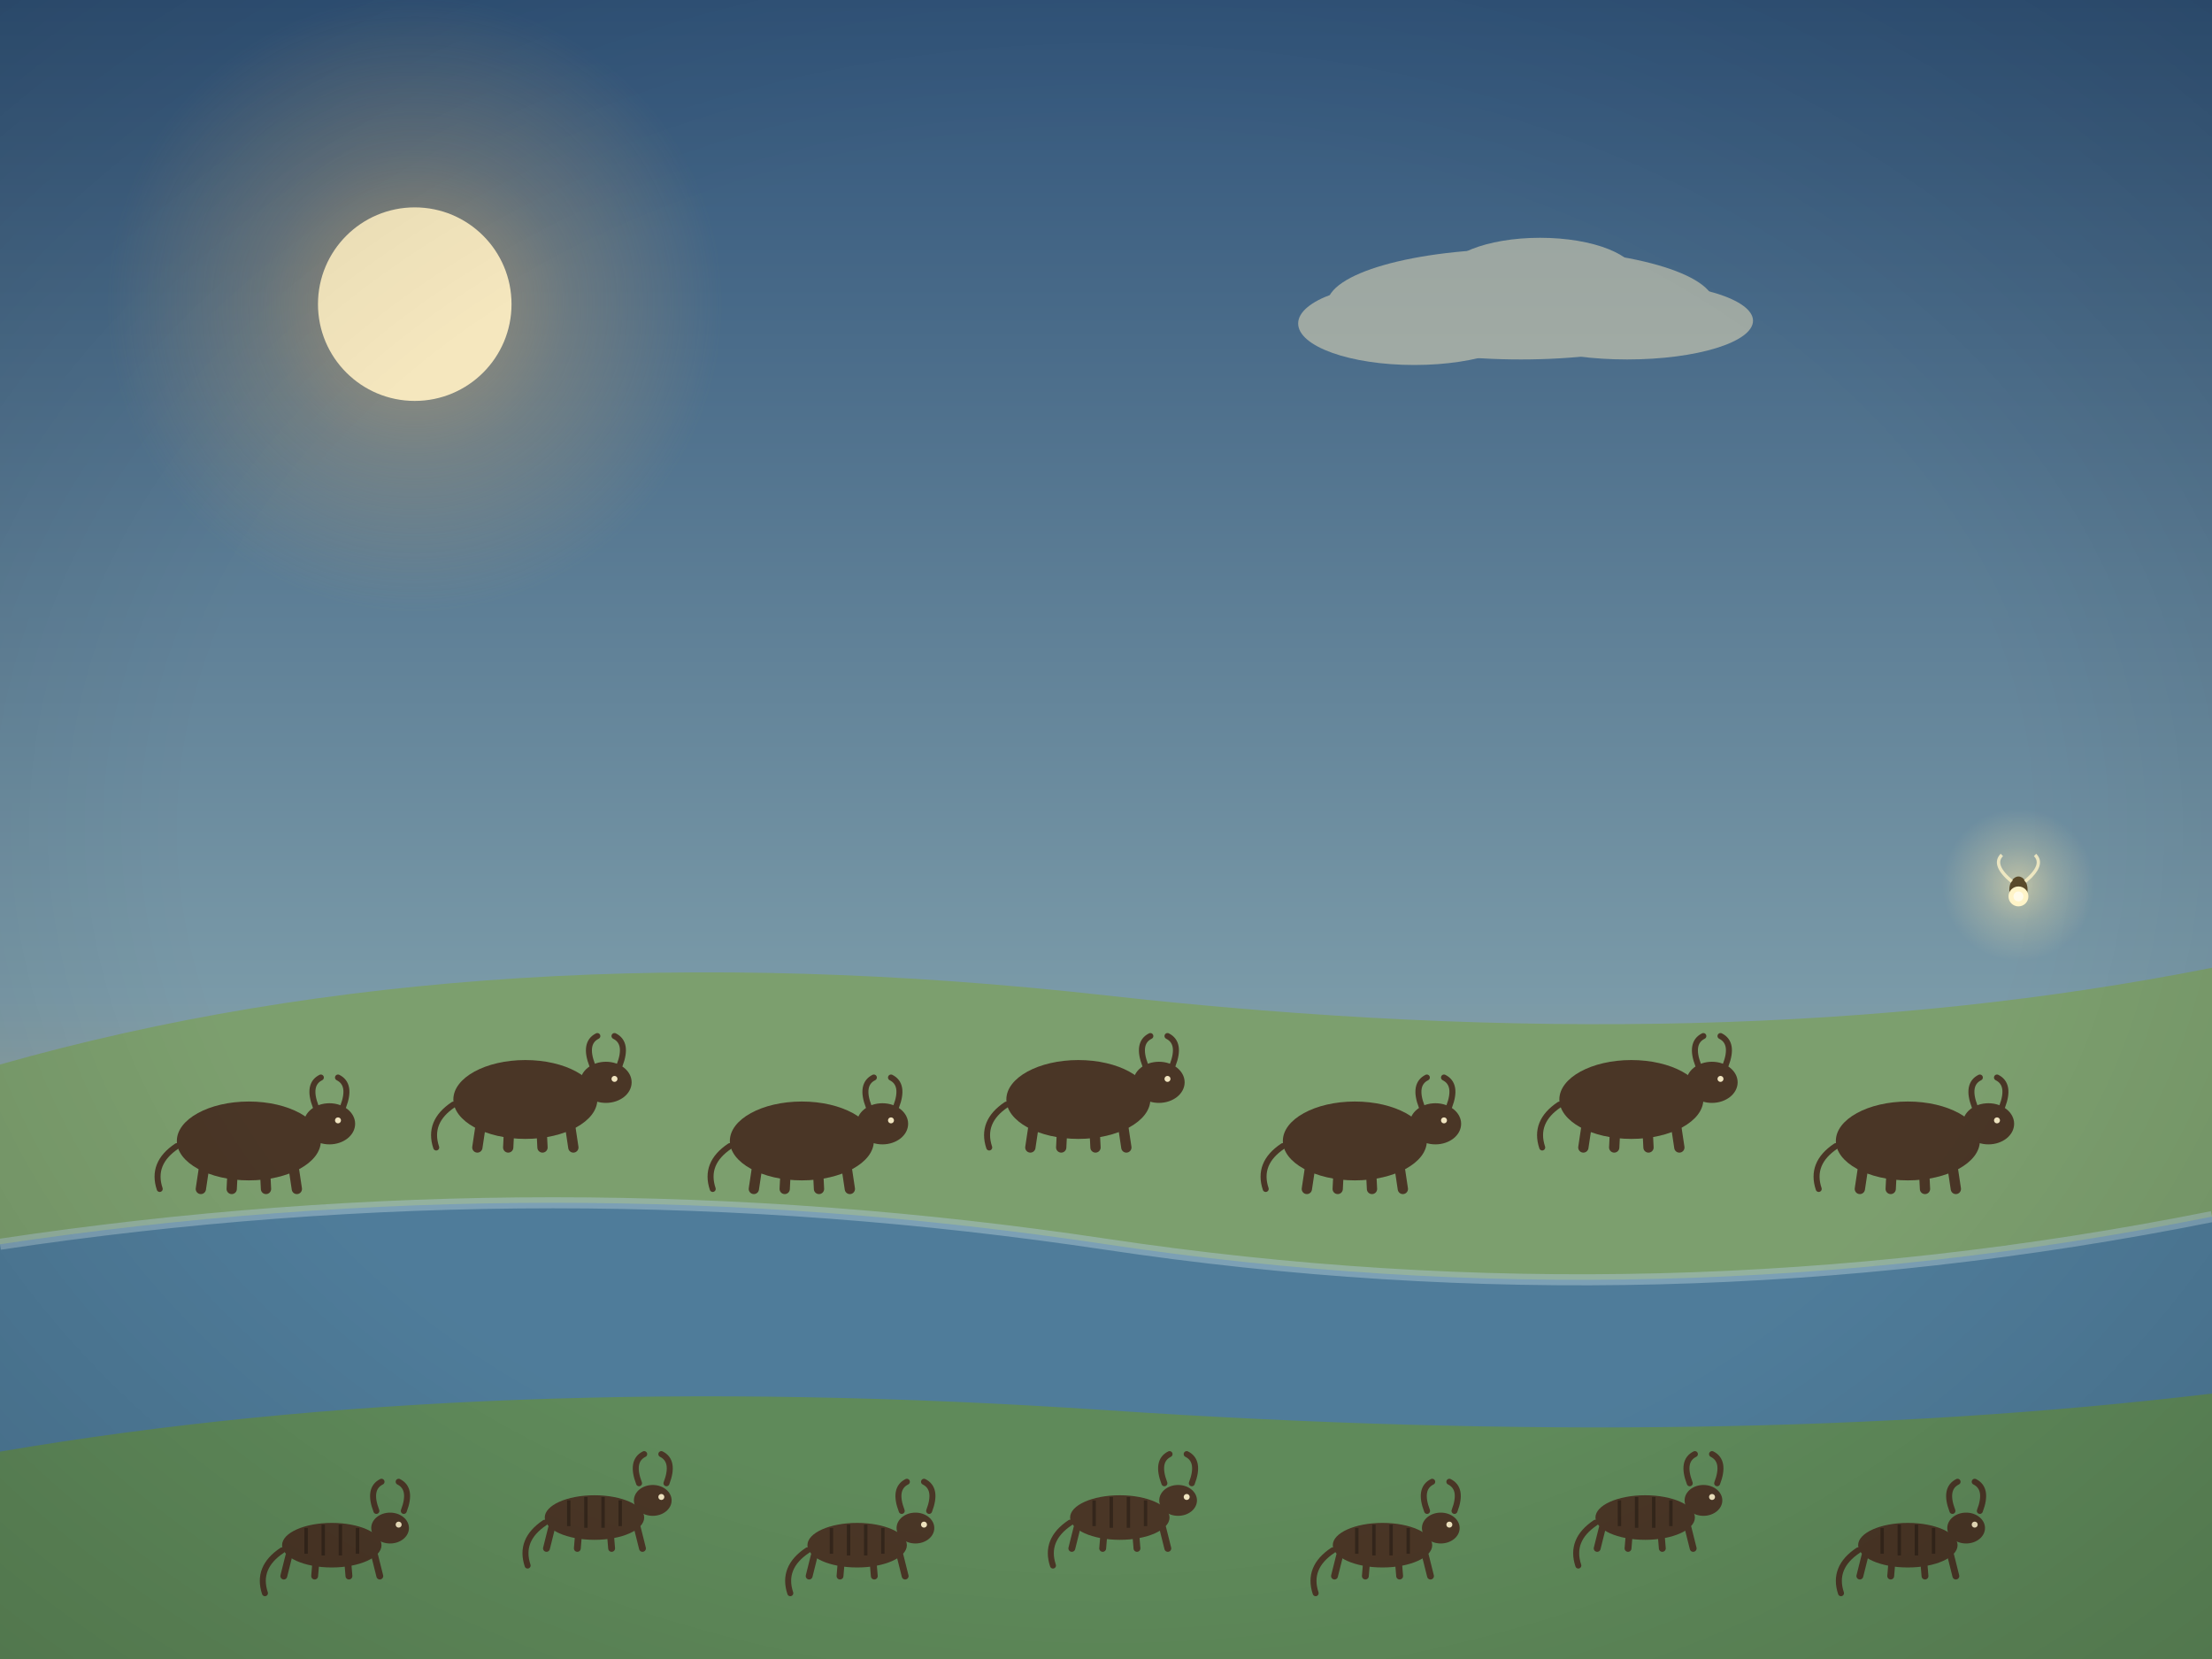
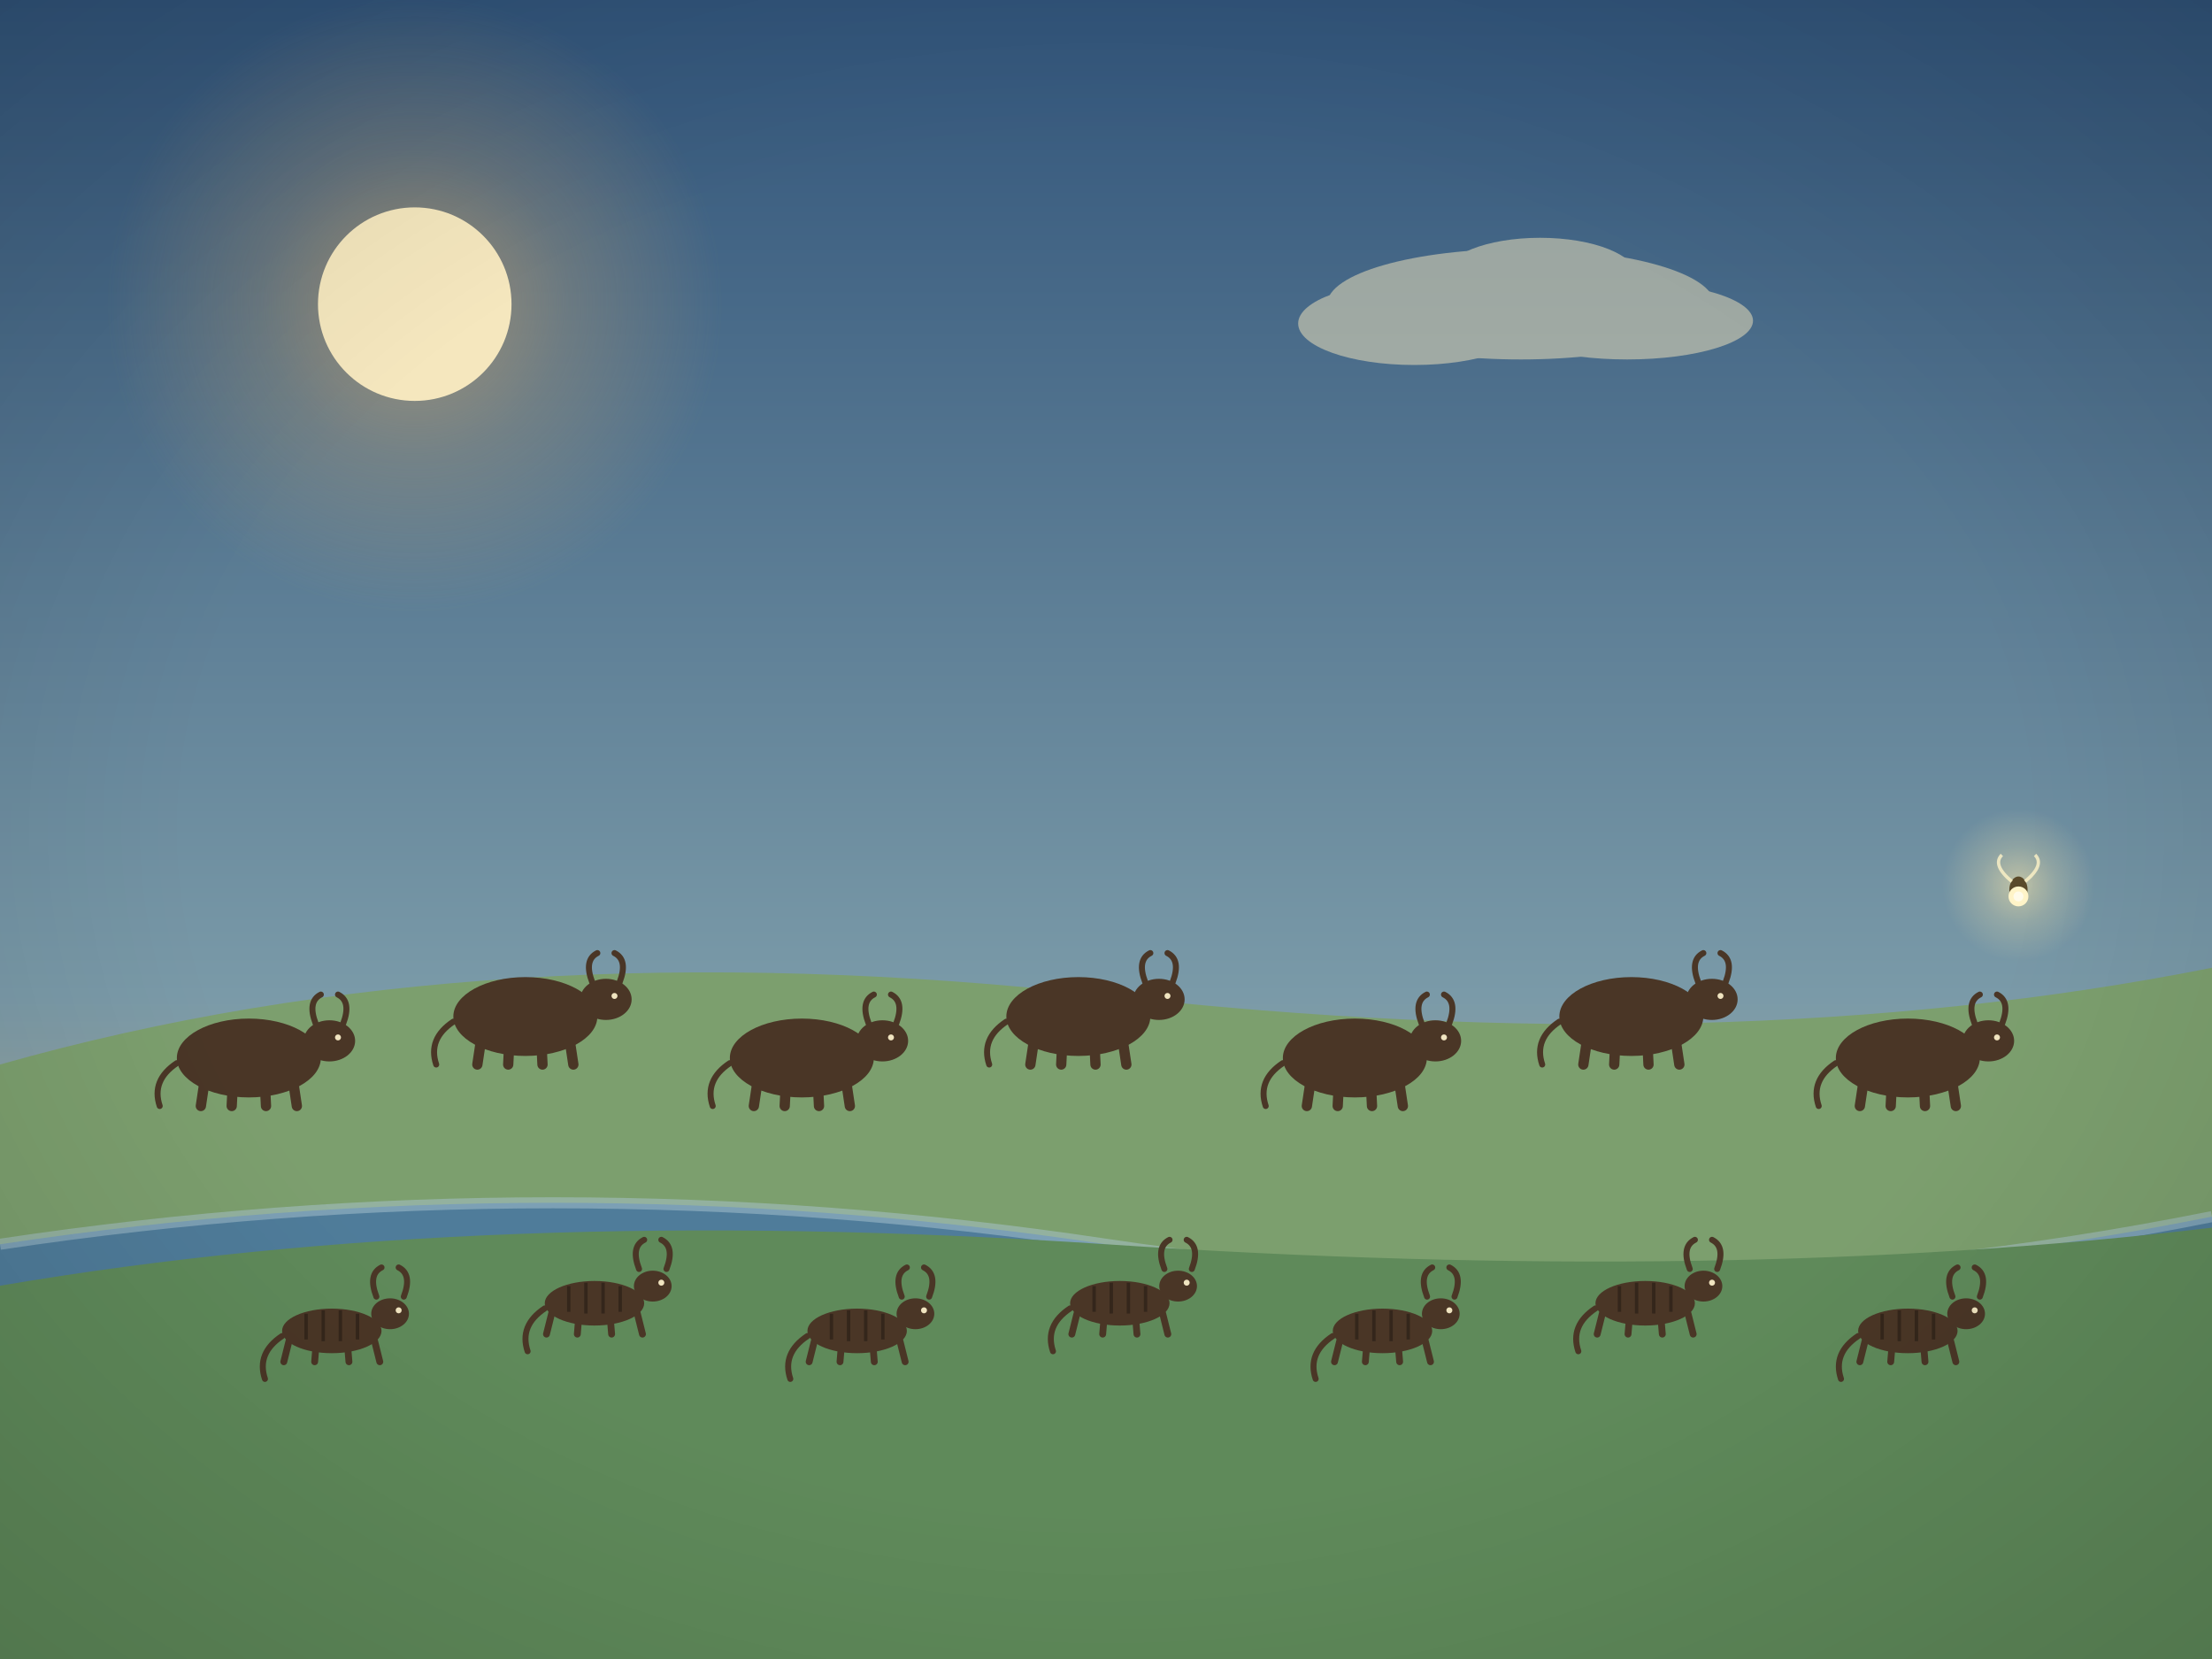
<svg xmlns="http://www.w3.org/2000/svg" viewBox="0 0 1600 1200">
  <defs>
    <linearGradient id="sky0" x1="0" y1="0" x2="0" y2="1">
      <stop offset="0" stop-color="#31547A" />
      <stop offset="0.6" stop-color="#7A9AA8" />
      <stop offset="1" stop-color="#E8C089" />
    </linearGradient>
    <radialGradient id="gl1">
      <stop offset="0" stop-color="#E8B36A" stop-opacity="0.55" />
      <stop offset="0.5" stop-color="#E8B36A" stop-opacity="0.22" />
      <stop offset="1" stop-color="#E8B36A" stop-opacity="0" />
    </radialGradient>
    <radialGradient id="gl2">
      <stop offset="0" stop-color="#FFE9A8" stop-opacity="0.55" />
      <stop offset="0.5" stop-color="#FFE9A8" stop-opacity="0.22" />
      <stop offset="1" stop-color="#FFE9A8" stop-opacity="0" />
    </radialGradient>
    <radialGradient id="vg3" cx="0.5" cy="0.5" r="0.75">
      <stop offset="0.55" stop-color="#000" stop-opacity="0" />
      <stop offset="1" stop-color="#000" stop-opacity="0.16" />
    </radialGradient>
  </defs>
  <rect x="0" y="0" width="1600" height="1200" fill="url(#sky0)" />
  <circle cx="300" cy="220" r="224" fill="url(#gl1)" />
  <circle cx="300" cy="220" r="70" fill="#F5E7BE" />
  <g opacity="0.5" fill="#F5E7BE">
    <ellipse cx="1100" cy="220" rx="140" ry="40" />
    <ellipse cx="1023" cy="234" rx="84" ry="30" />
    <ellipse cx="1177" cy="232" rx="91" ry="28" />
    <ellipse cx="1114" cy="200" rx="70" ry="28" />
  </g>
  <path d="M0 770 Q 352 670 800 720 T 1600 700 V 1200 H 0 Z" fill="#7C9F6E" opacity="1" />
  <path d="M 0 900 Q 400 840 800 900 T 1600 880 V 1200 H 0 Z" fill="#4F7C9A" />
  <path d="M 0 900 Q 400 840 800 900 T 1600 880" stroke="#A9C4CF" stroke-width="8" fill="none" opacity="0.5" />
-   <path d="M0 1050 Q 352 990 800 1020 T 1600 1008 V 1200 H 0 Z" fill="#5F8A5A" opacity="1" />
-   <g transform="translate(180 860) scale(0.62 0.62)">
+   <path d="M0 930 Q 352 870 800 900 T 1600 888 V 1200 H 0 Z" fill="#5F8A5A" opacity="1" />
+   <g transform="translate(180 800) scale(0.62 0.62)">
    <path d="M -50 -40 l -6 40 M -18 -40 l -2 40 M 18 -40 l 2 40 M 50 -40 l 6 40" stroke="#4A3626" stroke-width="12" stroke-linecap="round" />
    <ellipse cx="0" cy="-56" rx="84" ry="46" fill="#4A3626" />
    <ellipse cx="94" cy="-76" rx="30" ry="24" fill="#4A3626" />
    <path d="M 78 -96 q -10 -26 6 -34 M 110 -96 q 10 -26 -6 -34" stroke="#4A3626" stroke-width="7" fill="none" stroke-linecap="round" />
    <circle cx="104" cy="-80" r="3.5" fill="#F0E4C0" />
    <path d="M -84 -50 q -30 20 -20 50" stroke="#4A3626" stroke-width="7" fill="none" stroke-linecap="round" />
  </g>
-   <g transform="translate(380 830) scale(0.62 0.62)">
+   <g transform="translate(380 770) scale(0.62 0.62)">
    <path d="M -50 -40 l -6 40 M -18 -40 l -2 40 M 18 -40 l 2 40 M 50 -40 l 6 40" stroke="#4A3626" stroke-width="12" stroke-linecap="round" />
    <ellipse cx="0" cy="-56" rx="84" ry="46" fill="#4A3626" />
    <ellipse cx="94" cy="-76" rx="30" ry="24" fill="#4A3626" />
    <path d="M 78 -96 q -10 -26 6 -34 M 110 -96 q 10 -26 -6 -34" stroke="#4A3626" stroke-width="7" fill="none" stroke-linecap="round" />
    <circle cx="104" cy="-80" r="3.5" fill="#F0E4C0" />
    <path d="M -84 -50 q -30 20 -20 50" stroke="#4A3626" stroke-width="7" fill="none" stroke-linecap="round" />
  </g>
-   <g transform="translate(580 860) scale(0.62 0.62)">
+   <g transform="translate(580 800) scale(0.62 0.62)">
    <path d="M -50 -40 l -6 40 M -18 -40 l -2 40 M 18 -40 l 2 40 M 50 -40 l 6 40" stroke="#4A3626" stroke-width="12" stroke-linecap="round" />
    <ellipse cx="0" cy="-56" rx="84" ry="46" fill="#4A3626" />
    <ellipse cx="94" cy="-76" rx="30" ry="24" fill="#4A3626" />
    <path d="M 78 -96 q -10 -26 6 -34 M 110 -96 q 10 -26 -6 -34" stroke="#4A3626" stroke-width="7" fill="none" stroke-linecap="round" />
    <circle cx="104" cy="-80" r="3.5" fill="#F0E4C0" />
    <path d="M -84 -50 q -30 20 -20 50" stroke="#4A3626" stroke-width="7" fill="none" stroke-linecap="round" />
  </g>
-   <g transform="translate(780 830) scale(0.62 0.62)">
+   <g transform="translate(780 770) scale(0.62 0.62)">
    <path d="M -50 -40 l -6 40 M -18 -40 l -2 40 M 18 -40 l 2 40 M 50 -40 l 6 40" stroke="#4A3626" stroke-width="12" stroke-linecap="round" />
    <ellipse cx="0" cy="-56" rx="84" ry="46" fill="#4A3626" />
    <ellipse cx="94" cy="-76" rx="30" ry="24" fill="#4A3626" />
    <path d="M 78 -96 q -10 -26 6 -34 M 110 -96 q 10 -26 -6 -34" stroke="#4A3626" stroke-width="7" fill="none" stroke-linecap="round" />
    <circle cx="104" cy="-80" r="3.5" fill="#F0E4C0" />
    <path d="M -84 -50 q -30 20 -20 50" stroke="#4A3626" stroke-width="7" fill="none" stroke-linecap="round" />
  </g>
-   <g transform="translate(980 860) scale(0.62 0.62)">
+   <g transform="translate(980 800) scale(0.62 0.62)">
    <path d="M -50 -40 l -6 40 M -18 -40 l -2 40 M 18 -40 l 2 40 M 50 -40 l 6 40" stroke="#4A3626" stroke-width="12" stroke-linecap="round" />
    <ellipse cx="0" cy="-56" rx="84" ry="46" fill="#4A3626" />
    <ellipse cx="94" cy="-76" rx="30" ry="24" fill="#4A3626" />
    <path d="M 78 -96 q -10 -26 6 -34 M 110 -96 q 10 -26 -6 -34" stroke="#4A3626" stroke-width="7" fill="none" stroke-linecap="round" />
    <circle cx="104" cy="-80" r="3.5" fill="#F0E4C0" />
    <path d="M -84 -50 q -30 20 -20 50" stroke="#4A3626" stroke-width="7" fill="none" stroke-linecap="round" />
  </g>
-   <g transform="translate(1180 830) scale(0.62 0.62)">
+   <g transform="translate(1180 770) scale(0.62 0.62)">
    <path d="M -50 -40 l -6 40 M -18 -40 l -2 40 M 18 -40 l 2 40 M 50 -40 l 6 40" stroke="#4A3626" stroke-width="12" stroke-linecap="round" />
    <ellipse cx="0" cy="-56" rx="84" ry="46" fill="#4A3626" />
    <ellipse cx="94" cy="-76" rx="30" ry="24" fill="#4A3626" />
    <path d="M 78 -96 q -10 -26 6 -34 M 110 -96 q 10 -26 -6 -34" stroke="#4A3626" stroke-width="7" fill="none" stroke-linecap="round" />
    <circle cx="104" cy="-80" r="3.5" fill="#F0E4C0" />
    <path d="M -84 -50 q -30 20 -20 50" stroke="#4A3626" stroke-width="7" fill="none" stroke-linecap="round" />
  </g>
-   <g transform="translate(1380 860) scale(0.62 0.62)">
+   <g transform="translate(1380 800) scale(0.62 0.62)">
    <path d="M -50 -40 l -6 40 M -18 -40 l -2 40 M 18 -40 l 2 40 M 50 -40 l 6 40" stroke="#4A3626" stroke-width="12" stroke-linecap="round" />
    <ellipse cx="0" cy="-56" rx="84" ry="46" fill="#4A3626" />
    <ellipse cx="94" cy="-76" rx="30" ry="24" fill="#4A3626" />
    <path d="M 78 -96 q -10 -26 6 -34 M 110 -96 q 10 -26 -6 -34" stroke="#4A3626" stroke-width="7" fill="none" stroke-linecap="round" />
    <circle cx="104" cy="-80" r="3.5" fill="#F0E4C0" />
    <path d="M -84 -50 q -30 20 -20 50" stroke="#4A3626" stroke-width="7" fill="none" stroke-linecap="round" />
  </g>
-   <g transform="translate(240 1140) scale(0.62 0.62)">
+   <g transform="translate(240 985) scale(0.62 0.62)">
    <path d="M -50 -24 l -6 24 M -18 -24 l -2 24 M 18 -24 l 2 24 M 50 -24 l 6 24" stroke="#4A3626" stroke-width="8" stroke-linecap="round" />
    <ellipse cx="0" cy="-36" rx="58" ry="26" fill="#4A3626" />
    <g stroke="#1E1610" stroke-width="4" opacity="0.5">
      <path d="M -30 -56 v 30 M -10 -60 v 36 M 10 -60 v 36 M 30 -56 v 30" />
    </g>
    <ellipse cx="68" cy="-56" rx="22" ry="18" fill="#4A3626" />
    <path d="M 52 -76 q -10 -26 6 -34 M 84 -76 q 10 -26 -6 -34" stroke="#4A3626" stroke-width="7" fill="none" stroke-linecap="round" />
    <circle cx="78" cy="-60" r="3.5" fill="#F0E4C0" />
    <path d="M -58 -30 q -30 20 -20 50" stroke="#4A3626" stroke-width="7" fill="none" stroke-linecap="round" />
  </g>
-   <g transform="translate(430 1120) scale(0.62 0.62)">
+   <g transform="translate(430 965) scale(0.62 0.62)">
    <path d="M -50 -24 l -6 24 M -18 -24 l -2 24 M 18 -24 l 2 24 M 50 -24 l 6 24" stroke="#4A3626" stroke-width="8" stroke-linecap="round" />
    <ellipse cx="0" cy="-36" rx="58" ry="26" fill="#4A3626" />
    <g stroke="#1E1610" stroke-width="4" opacity="0.5">
      <path d="M -30 -56 v 30 M -10 -60 v 36 M 10 -60 v 36 M 30 -56 v 30" />
    </g>
    <ellipse cx="68" cy="-56" rx="22" ry="18" fill="#4A3626" />
    <path d="M 52 -76 q -10 -26 6 -34 M 84 -76 q 10 -26 -6 -34" stroke="#4A3626" stroke-width="7" fill="none" stroke-linecap="round" />
    <circle cx="78" cy="-60" r="3.5" fill="#F0E4C0" />
    <path d="M -58 -30 q -30 20 -20 50" stroke="#4A3626" stroke-width="7" fill="none" stroke-linecap="round" />
  </g>
-   <g transform="translate(620 1140) scale(0.62 0.62)">
+   <g transform="translate(620 985) scale(0.62 0.62)">
    <path d="M -50 -24 l -6 24 M -18 -24 l -2 24 M 18 -24 l 2 24 M 50 -24 l 6 24" stroke="#4A3626" stroke-width="8" stroke-linecap="round" />
    <ellipse cx="0" cy="-36" rx="58" ry="26" fill="#4A3626" />
    <g stroke="#1E1610" stroke-width="4" opacity="0.5">
      <path d="M -30 -56 v 30 M -10 -60 v 36 M 10 -60 v 36 M 30 -56 v 30" />
    </g>
    <ellipse cx="68" cy="-56" rx="22" ry="18" fill="#4A3626" />
    <path d="M 52 -76 q -10 -26 6 -34 M 84 -76 q 10 -26 -6 -34" stroke="#4A3626" stroke-width="7" fill="none" stroke-linecap="round" />
    <circle cx="78" cy="-60" r="3.5" fill="#F0E4C0" />
    <path d="M -58 -30 q -30 20 -20 50" stroke="#4A3626" stroke-width="7" fill="none" stroke-linecap="round" />
  </g>
-   <g transform="translate(810 1120) scale(0.62 0.62)">
+   <g transform="translate(810 965) scale(0.62 0.62)">
    <path d="M -50 -24 l -6 24 M -18 -24 l -2 24 M 18 -24 l 2 24 M 50 -24 l 6 24" stroke="#4A3626" stroke-width="8" stroke-linecap="round" />
    <ellipse cx="0" cy="-36" rx="58" ry="26" fill="#4A3626" />
    <g stroke="#1E1610" stroke-width="4" opacity="0.5">
      <path d="M -30 -56 v 30 M -10 -60 v 36 M 10 -60 v 36 M 30 -56 v 30" />
    </g>
    <ellipse cx="68" cy="-56" rx="22" ry="18" fill="#4A3626" />
    <path d="M 52 -76 q -10 -26 6 -34 M 84 -76 q 10 -26 -6 -34" stroke="#4A3626" stroke-width="7" fill="none" stroke-linecap="round" />
    <circle cx="78" cy="-60" r="3.5" fill="#F0E4C0" />
    <path d="M -58 -30 q -30 20 -20 50" stroke="#4A3626" stroke-width="7" fill="none" stroke-linecap="round" />
  </g>
-   <g transform="translate(1000 1140) scale(0.62 0.62)">
+   <g transform="translate(1000 985) scale(0.62 0.62)">
    <path d="M -50 -24 l -6 24 M -18 -24 l -2 24 M 18 -24 l 2 24 M 50 -24 l 6 24" stroke="#4A3626" stroke-width="8" stroke-linecap="round" />
    <ellipse cx="0" cy="-36" rx="58" ry="26" fill="#4A3626" />
    <g stroke="#1E1610" stroke-width="4" opacity="0.5">
      <path d="M -30 -56 v 30 M -10 -60 v 36 M 10 -60 v 36 M 30 -56 v 30" />
    </g>
    <ellipse cx="68" cy="-56" rx="22" ry="18" fill="#4A3626" />
    <path d="M 52 -76 q -10 -26 6 -34 M 84 -76 q 10 -26 -6 -34" stroke="#4A3626" stroke-width="7" fill="none" stroke-linecap="round" />
    <circle cx="78" cy="-60" r="3.5" fill="#F0E4C0" />
    <path d="M -58 -30 q -30 20 -20 50" stroke="#4A3626" stroke-width="7" fill="none" stroke-linecap="round" />
  </g>
-   <g transform="translate(1190 1120) scale(0.62 0.62)">
+   <g transform="translate(1190 965) scale(0.62 0.62)">
    <path d="M -50 -24 l -6 24 M -18 -24 l -2 24 M 18 -24 l 2 24 M 50 -24 l 6 24" stroke="#4A3626" stroke-width="8" stroke-linecap="round" />
    <ellipse cx="0" cy="-36" rx="58" ry="26" fill="#4A3626" />
    <g stroke="#1E1610" stroke-width="4" opacity="0.5">
      <path d="M -30 -56 v 30 M -10 -60 v 36 M 10 -60 v 36 M 30 -56 v 30" />
    </g>
    <ellipse cx="68" cy="-56" rx="22" ry="18" fill="#4A3626" />
    <path d="M 52 -76 q -10 -26 6 -34 M 84 -76 q 10 -26 -6 -34" stroke="#4A3626" stroke-width="7" fill="none" stroke-linecap="round" />
    <circle cx="78" cy="-60" r="3.5" fill="#F0E4C0" />
    <path d="M -58 -30 q -30 20 -20 50" stroke="#4A3626" stroke-width="7" fill="none" stroke-linecap="round" />
  </g>
-   <g transform="translate(1380 1140) scale(0.62 0.62)">
+   <g transform="translate(1380 985) scale(0.62 0.62)">
    <path d="M -50 -24 l -6 24 M -18 -24 l -2 24 M 18 -24 l 2 24 M 50 -24 l 6 24" stroke="#4A3626" stroke-width="8" stroke-linecap="round" />
    <ellipse cx="0" cy="-36" rx="58" ry="26" fill="#4A3626" />
    <g stroke="#1E1610" stroke-width="4" opacity="0.5">
      <path d="M -30 -56 v 30 M -10 -60 v 36 M 10 -60 v 36 M 30 -56 v 30" />
    </g>
    <ellipse cx="68" cy="-56" rx="22" ry="18" fill="#4A3626" />
    <path d="M 52 -76 q -10 -26 6 -34 M 84 -76 q 10 -26 -6 -34" stroke="#4A3626" stroke-width="7" fill="none" stroke-linecap="round" />
    <circle cx="78" cy="-60" r="3.5" fill="#F0E4C0" />
    <path d="M -58 -30 q -30 20 -20 50" stroke="#4A3626" stroke-width="7" fill="none" stroke-linecap="round" />
  </g>
  <circle cx="1460" cy="640" r="55.2" fill="url(#gl2)" />
  <ellipse cx="1460" cy="643.6" rx="6.6" ry="9.6" fill="#5A4A2A" />
  <circle cx="1460" cy="648.4" r="7.2" fill="#FFF4C8" />
  <circle cx="1460" cy="648.4" r="3.6" fill="#FFFBEA" />
  <path d="M 1455.2 637.6 q -14.4 -12 -7.2 -19.2 M 1464.8 637.6 q 14.4 -12 7.2 -19.2" stroke="#FFF4C8" stroke-width="2.4" fill="none" opacity="0.8" />
  <rect width="1600" height="1200" fill="url(#vg3)" />
</svg>
